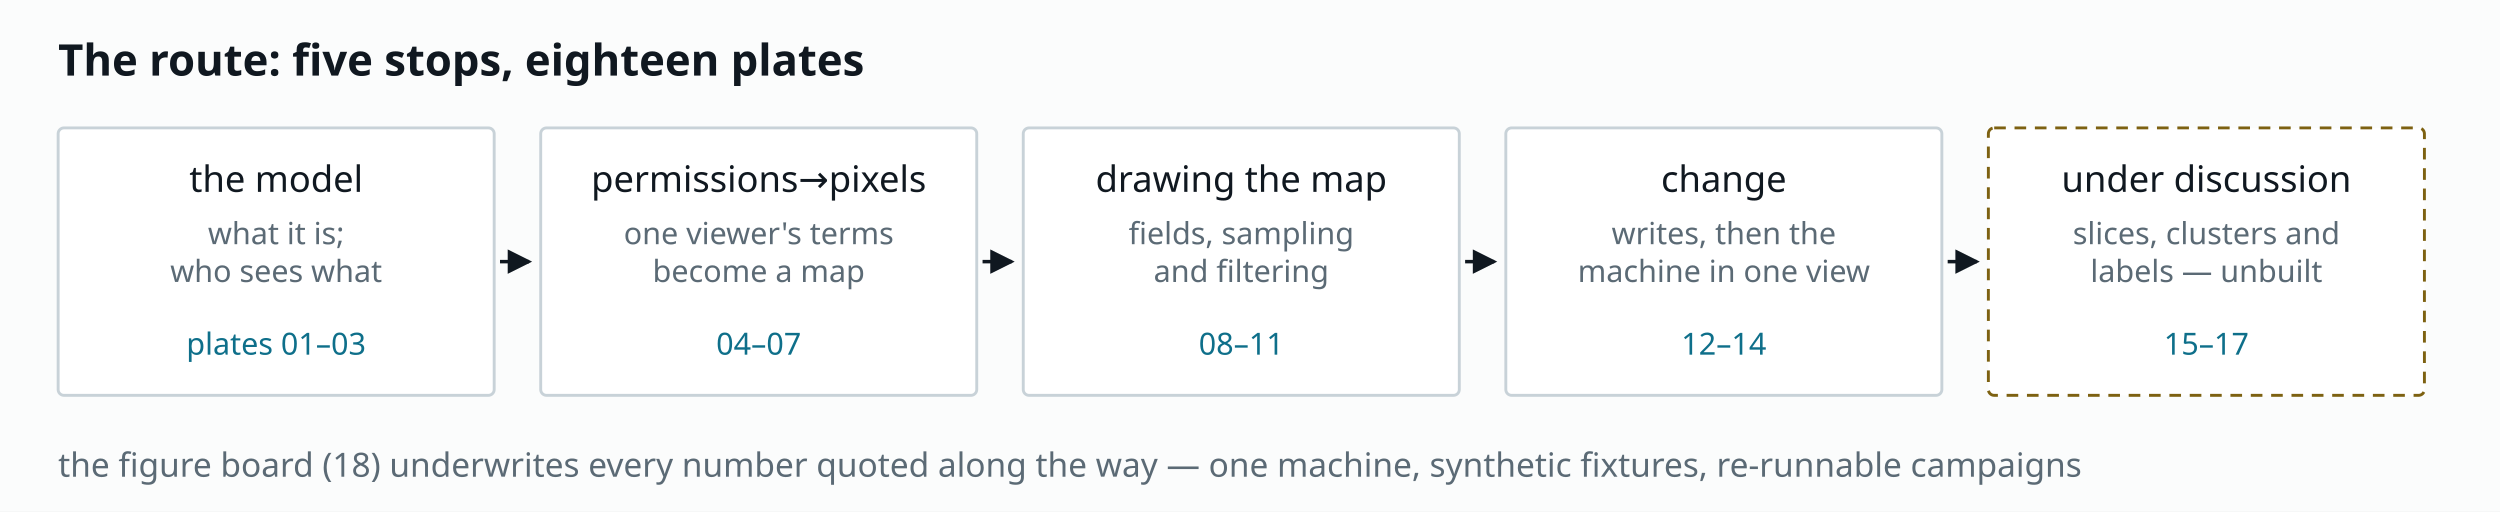
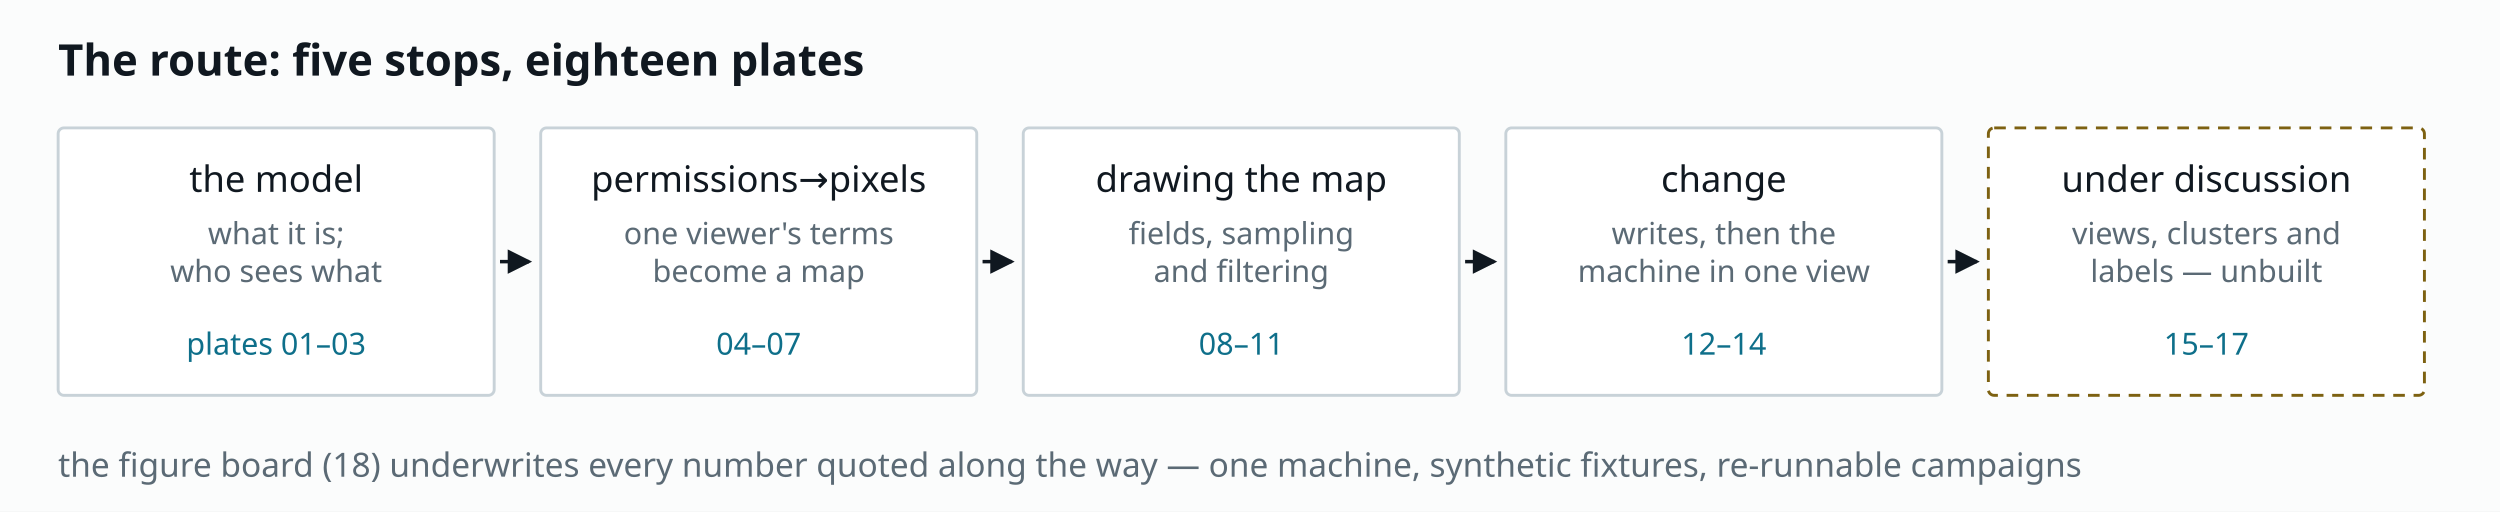
<svg xmlns="http://www.w3.org/2000/svg" viewBox="0 0 860 176" width="860" height="176" font-family="ui-sans-serif, system-ui, sans-serif">
  <rect x="0" y="0" width="860" height="176" fill="#fbfcfc" />
  <defs>
    <marker id="ar0" viewBox="0 0 8 8" refX="7" refY="4" markerWidth="7" markerHeight="7" orient="auto">
      <path d="M0,0 L8,4 L0,8 z" fill="#101820" />
    </marker>
  </defs>
  <text x="20" y="26" font-size="15" font-weight="600" fill="#101820">The route: five stops, eighteen plates</text>
  <g stroke="#c8d2d8" fill="#ffffff">
    <rect x="20" y="44" width="150" height="92" rx="2" />
    <rect x="186" y="44" width="150" height="92" rx="2" />
    <rect x="352" y="44" width="150" height="92" rx="2" />
    <rect x="518" y="44" width="150" height="92" rx="2" />
  </g>
  <rect x="684" y="44" width="150" height="92" rx="2" fill="#ffffff" stroke="#7d6111" stroke-dasharray="4 3" />
  <g font-size="12.5" fill="#101820" text-anchor="middle">
    <text x="95" y="66">the model</text>
    <text x="261" y="66">permissions→pixels</text>
    <text x="427" y="66">drawing the map</text>
    <text x="593" y="66">change</text>
    <text x="759" y="66">under discussion</text>
  </g>
  <g font-size="10.5" fill="#5b6a75" text-anchor="middle">
    <text x="95" y="84">what it is;</text>
    <text x="95" y="97">who sees what</text>
    <text x="261" y="84">one viewer's terms</text>
    <text x="261" y="97">become a map</text>
    <text x="427" y="84">fields, sampling</text>
    <text x="427" y="97">and filtering</text>
    <text x="593" y="84">writes, then the</text>
    <text x="593" y="97">machine in one view</text>
-     <text x="759" y="84">slices, clusters and</text>
+     <text x="759" y="84">views, clusters and</text>
    <text x="759" y="97">labels — unbuilt</text>
  </g>
  <g font-size="10.5" fill="#0e6f8a" text-anchor="middle">
    <text x="95" y="122">plates 01–03</text>
    <text x="261" y="122">04–07</text>
    <text x="427" y="122">08–11</text>
    <text x="593" y="122">12–14</text>
    <text x="759" y="122">15–17</text>
  </g>
  <g stroke="#101820" stroke-width="1.2" marker-end="url(#ar0)">
    <line x1="172" y1="90" x2="182" y2="90" />
    <line x1="338" y1="90" x2="348" y2="90" />
    <line x1="504" y1="90" x2="514" y2="90" />
    <line x1="670" y1="90" x2="680" y2="90" />
  </g>
  <text x="20" y="164" font-size="11.5" fill="#5b6a75">the figure board (18) underwrites every number quoted along the way — one machine, synthetic fixtures, re-runnable campaigns</text>
</svg>
